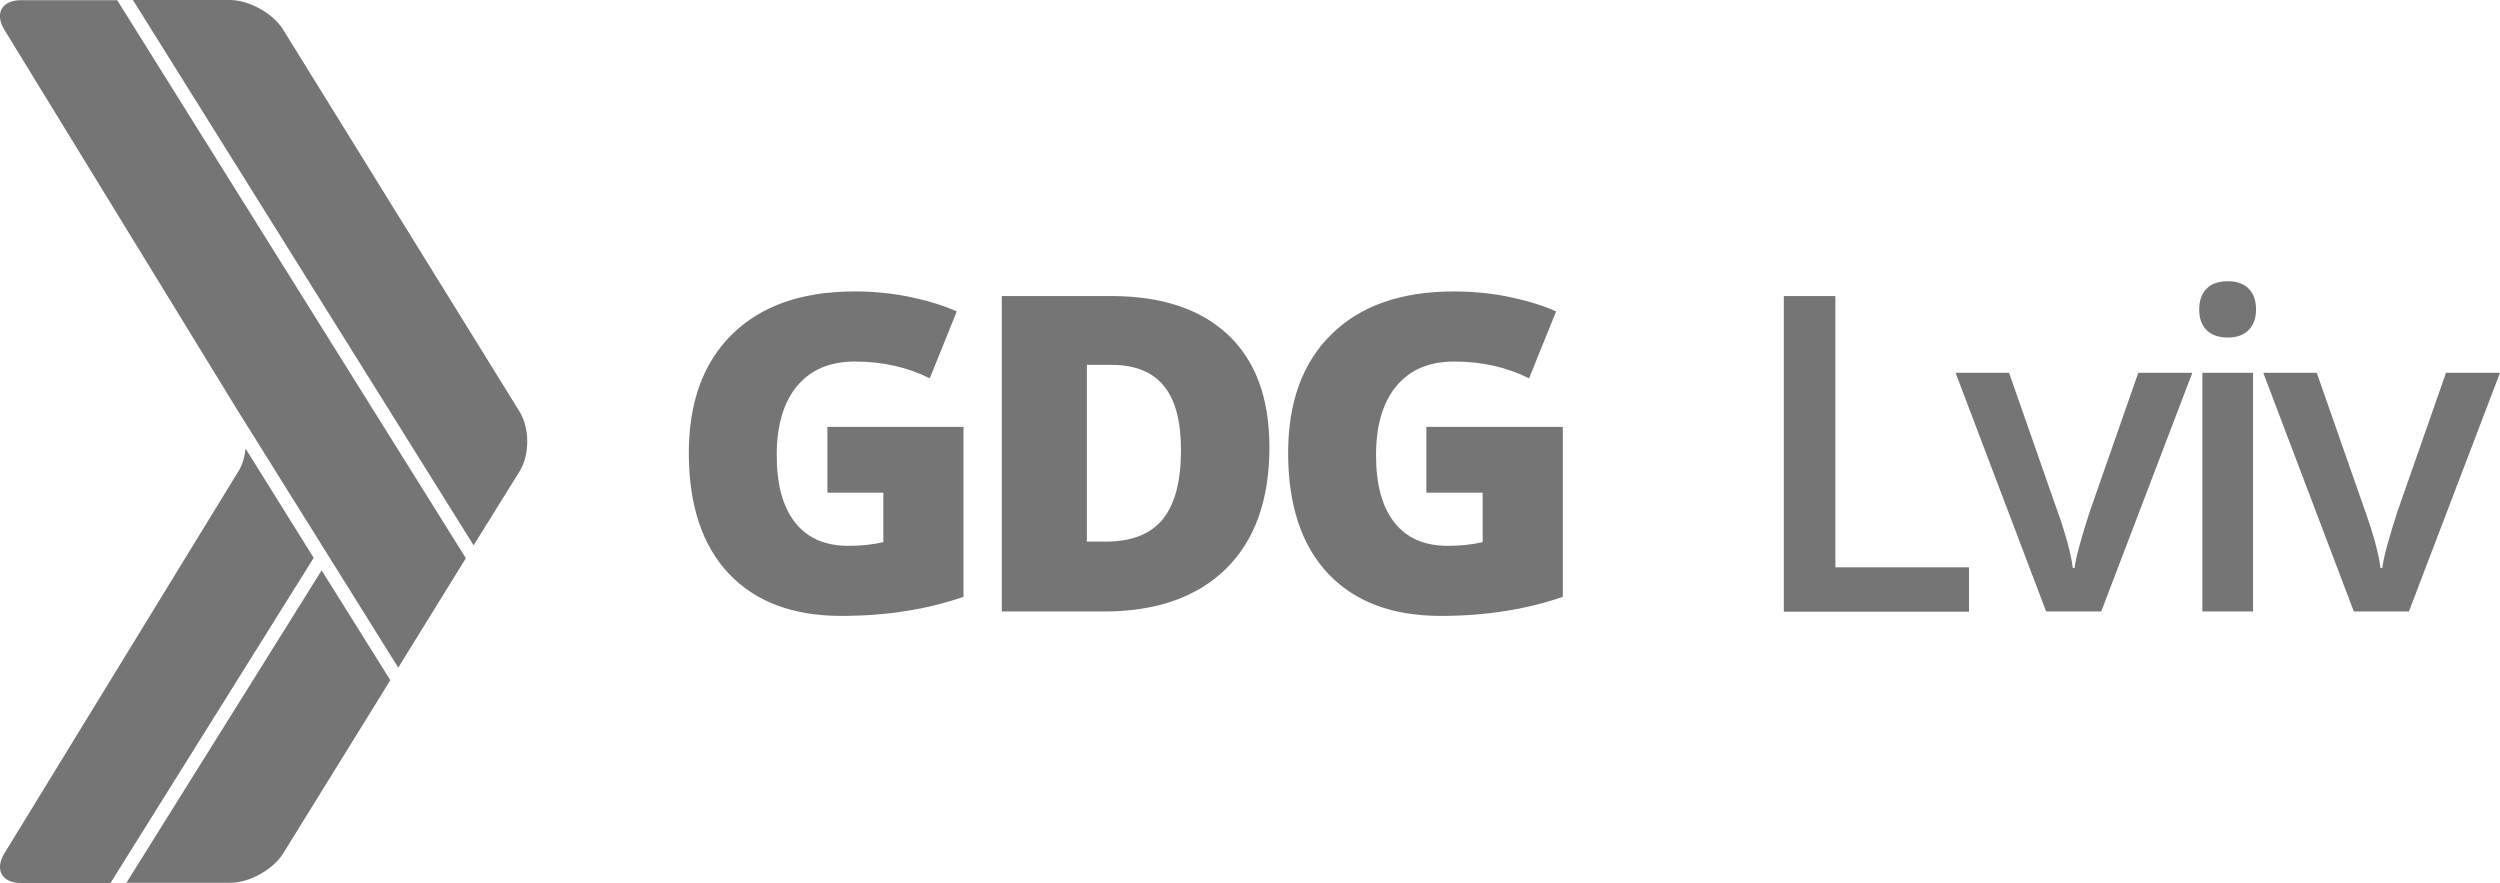
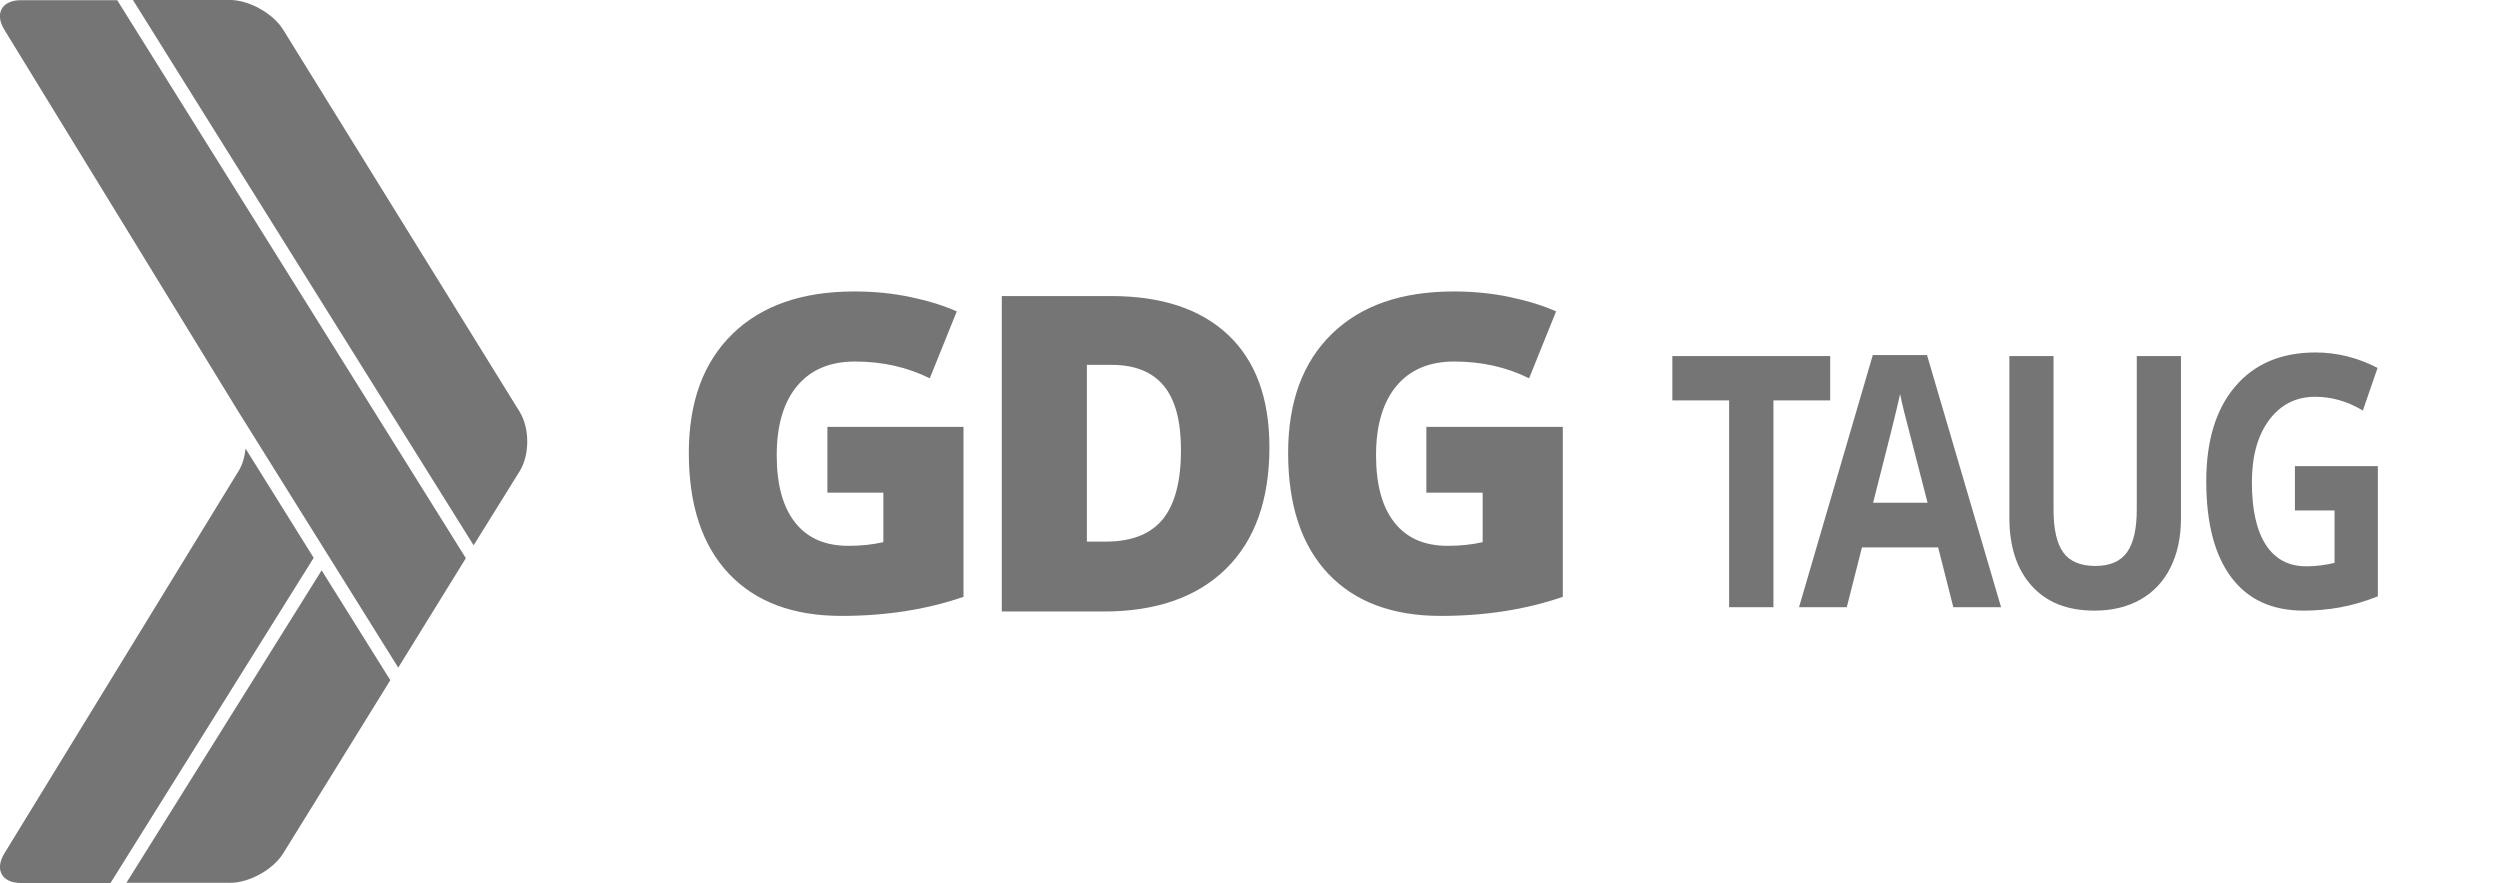
<svg xmlns="http://www.w3.org/2000/svg" version="1.1" id="Layer_1" x="0px" y="0px" viewBox="-50.7 200.7 1416.2 500.2" style="enable-background:new -50.7 200.7 1416.2 500.2;" xml:space="preserve">
-   <style type="text/css">
+   <defs id="defs19" />
+   <style type="text/css" id="style3">
	.st0{fill:#757575;}
</style>
-   <g>
-     <path class="st0" d="M213.2,516.9L15.7,200.8h-54.5c-10.9,0-15.1,7.6-9.4,16.8L84.4,434l0.7,1.1l89.8,143.8L213.2,516.9z    M243.7,467.6c5.7-9.2,5.7-24.3,0-33.6l-134-216.5c-5.7-9.2-19.3-16.8-30.1-16.8h-55l193,308.9L243.7,467.6z M131.5,523.8   l-110.6,177h58.8c10.8,0,24.4-7.5,30.1-16.8l53.5-86.5c0.2-0.3,0.6-1,1.5-2.4l5.6-9.1L131.5,523.8z M84.4,467.6L-48.2,684.1   c-5.7,9.3-1.4,16.8,9.4,16.8h50.7L127,516.7l-38.6-61.9C87.9,459.6,86.6,464.1,84.4,467.6z" />
+   <g id="g5">
+     <path class="st0" d="M213.2,516.9L15.7,200.8h-54.5c-10.9,0-15.1,7.6-9.4,16.8L84.4,434l0.7,1.1l89.8,143.8L213.2,516.9z    M243.7,467.6c5.7-9.2,5.7-24.3,0-33.6l-134-216.5c-5.7-9.2-19.3-16.8-30.1-16.8h-55l193,308.9L243.7,467.6z M131.5,523.8   l-110.6,177h58.8c10.8,0,24.4-7.5,30.1-16.8l53.5-86.5c0.2-0.3,0.6-1,1.5-2.4l5.6-9.1L131.5,523.8z M84.4,467.6L-48.2,684.1   c-5.7,9.3-1.4,16.8,9.4,16.8h50.7L127,516.7l-38.6-61.9C87.9,459.6,86.6,464.1,84.4,467.6z" id="path7" />
  </g>
-   <g>
-     <path class="st0" d="M418,442.5h77.1v96.3c-20.9,7.2-44,10.8-69.1,10.8c-27.5,0-48.8-8-63.9-24c-15-16-22.6-38.7-22.6-68.3   c0-28.8,8.2-51.3,24.7-67.4c16.5-16.1,39.5-24.1,69.2-24.1c11.2,0,21.9,1.1,31.8,3.2c10,2.1,18.7,4.8,26.1,8.1L476,415   c-12.9-6.4-27-9.5-42.4-9.5c-14.1,0-25,4.6-32.7,13.8c-7.7,9.2-11.6,22.3-11.6,39.3c0,16.7,3.5,29.4,10.5,38.2   c7,8.8,17,13.1,30.1,13.1c7.2,0,13.8-0.7,19.8-2.1v-28H418V442.5z M668.4,454c0,29.8-8.2,52.8-24.6,68.9   c-16.4,16.1-39.5,24.2-69.2,24.2h-57.8V368.4h61.8c28.7,0,50.8,7.3,66.4,22C660.6,405.1,668.4,426.3,668.4,454L668.4,454z    M618.3,455.7c0-16.4-3.2-28.5-9.7-36.4s-16.3-11.9-29.5-11.9H565v100.1h10.8c14.7,0,25.4-4.3,32.3-12.8   C614.9,486.2,618.3,473.2,618.3,455.7L618.3,455.7z M757.5,442.5h77.1v96.3c-20.9,7.2-44,10.8-69.1,10.8c-27.5,0-48.8-8-63.9-24   c-15-16-22.6-38.7-22.6-68.3c0-28.8,8.2-51.3,24.7-67.4c16.5-16.1,39.5-24.1,69.2-24.1c11.2,0,21.9,1.1,31.8,3.2   c10,2.1,18.7,4.8,26.1,8.1L815.5,415c-12.9-6.4-27-9.5-42.4-9.5c-14.1,0-25,4.6-32.7,13.8c-7.7,9.2-11.6,22.3-11.6,39.3   c0,16.7,3.5,29.4,10.5,38.2c7,8.8,17,13.1,30.1,13.1c7.2,0,13.8-0.7,19.8-2.1v-28h-31.9v-37.3L757.5,442.5L757.5,442.5z" />
+   <g id="g9">
+     <path class="st0" d="M418,442.5h77.1v96.3c-20.9,7.2-44,10.8-69.1,10.8c-27.5,0-48.8-8-63.9-24c-15-16-22.6-38.7-22.6-68.3   c0-28.8,8.2-51.3,24.7-67.4c16.5-16.1,39.5-24.1,69.2-24.1c11.2,0,21.9,1.1,31.8,3.2c10,2.1,18.7,4.8,26.1,8.1L476,415   c-12.9-6.4-27-9.5-42.4-9.5c-14.1,0-25,4.6-32.7,13.8c-7.7,9.2-11.6,22.3-11.6,39.3c0,16.7,3.5,29.4,10.5,38.2   c7,8.8,17,13.1,30.1,13.1c7.2,0,13.8-0.7,19.8-2.1v-28H418V442.5z M668.4,454c0,29.8-8.2,52.8-24.6,68.9   c-16.4,16.1-39.5,24.2-69.2,24.2h-57.8V368.4h61.8c28.7,0,50.8,7.3,66.4,22C660.6,405.1,668.4,426.3,668.4,454L668.4,454z    M618.3,455.7c0-16.4-3.2-28.5-9.7-36.4s-16.3-11.9-29.5-11.9H565v100.1h10.8c14.7,0,25.4-4.3,32.3-12.8   C614.9,486.2,618.3,473.2,618.3,455.7L618.3,455.7z M757.5,442.5h77.1v96.3c-20.9,7.2-44,10.8-69.1,10.8c-27.5,0-48.8-8-63.9-24   c-15-16-22.6-38.7-22.6-68.3c0-28.8,8.2-51.3,24.7-67.4c16.5-16.1,39.5-24.1,69.2-24.1c11.2,0,21.9,1.1,31.8,3.2   c10,2.1,18.7,4.8,26.1,8.1L815.5,415c-12.9-6.4-27-9.5-42.4-9.5c-14.1,0-25,4.6-32.7,13.8c-7.7,9.2-11.6,22.3-11.6,39.3   c0,16.7,3.5,29.4,10.5,38.2c7,8.8,17,13.1,30.1,13.1c7.2,0,13.8-0.7,19.8-2.1v-28h-31.9v-37.3L757.5,442.5L757.5,442.5z" id="path11" />
  </g>
-   <g>
-     <path class="st0" d="M959.8,547.1V368.4H989v153.7h75.7v25.1H959.8L959.8,547.1L959.8,547.1z M1108.4,547.1l-51.3-135.2h30.3   l27.5,78.6c4.7,13.2,7.6,23.9,8.6,32h1c0.7-5.9,3.6-16.5,8.6-32l27.5-78.6h30.6l-51.6,135.2H1108.4z M1195.1,376.1   c0-5.1,1.4-9.1,4.2-11.9c2.8-2.8,6.8-4.2,12-4.2c5.1,0,9,1.4,11.8,4.2c2.8,2.8,4.2,6.7,4.2,11.9c0,4.9-1.4,8.7-4.2,11.6   c-2.8,2.8-6.7,4.2-11.8,4.2c-5.2,0-9.2-1.4-12-4.2C1196.5,384.9,1195.1,381,1195.1,376.1z M1225.6,547.1h-28.7V411.9h28.7V547.1z    M1282.7,547.1l-51.3-135.2h30.3l27.5,78.6c4.7,13.2,7.6,23.9,8.6,32h1c0.7-5.9,3.6-16.5,8.6-32l27.5-78.6h30.6l-51.6,135.2H1282.7   z" />
+   <g id="g13">
+     <text y="496.967" x="979.044" id="title" style="font-style:normal;font-variant:normal;font-weight:bold;font-stretch:normal;font-size:181.817px;line-height:125%;font-family:'Open Sans';-inkscape-font-specification:'Open Sans, Bold';text-align:start;letter-spacing:-10.307px;writing-mode:lr-tb;text-anchor:start;fill:#757575;fill-opacity:1" editable="simple" transform="scale(0.9124487,1.095952)">TAUG</text>
  </g>
</svg>
